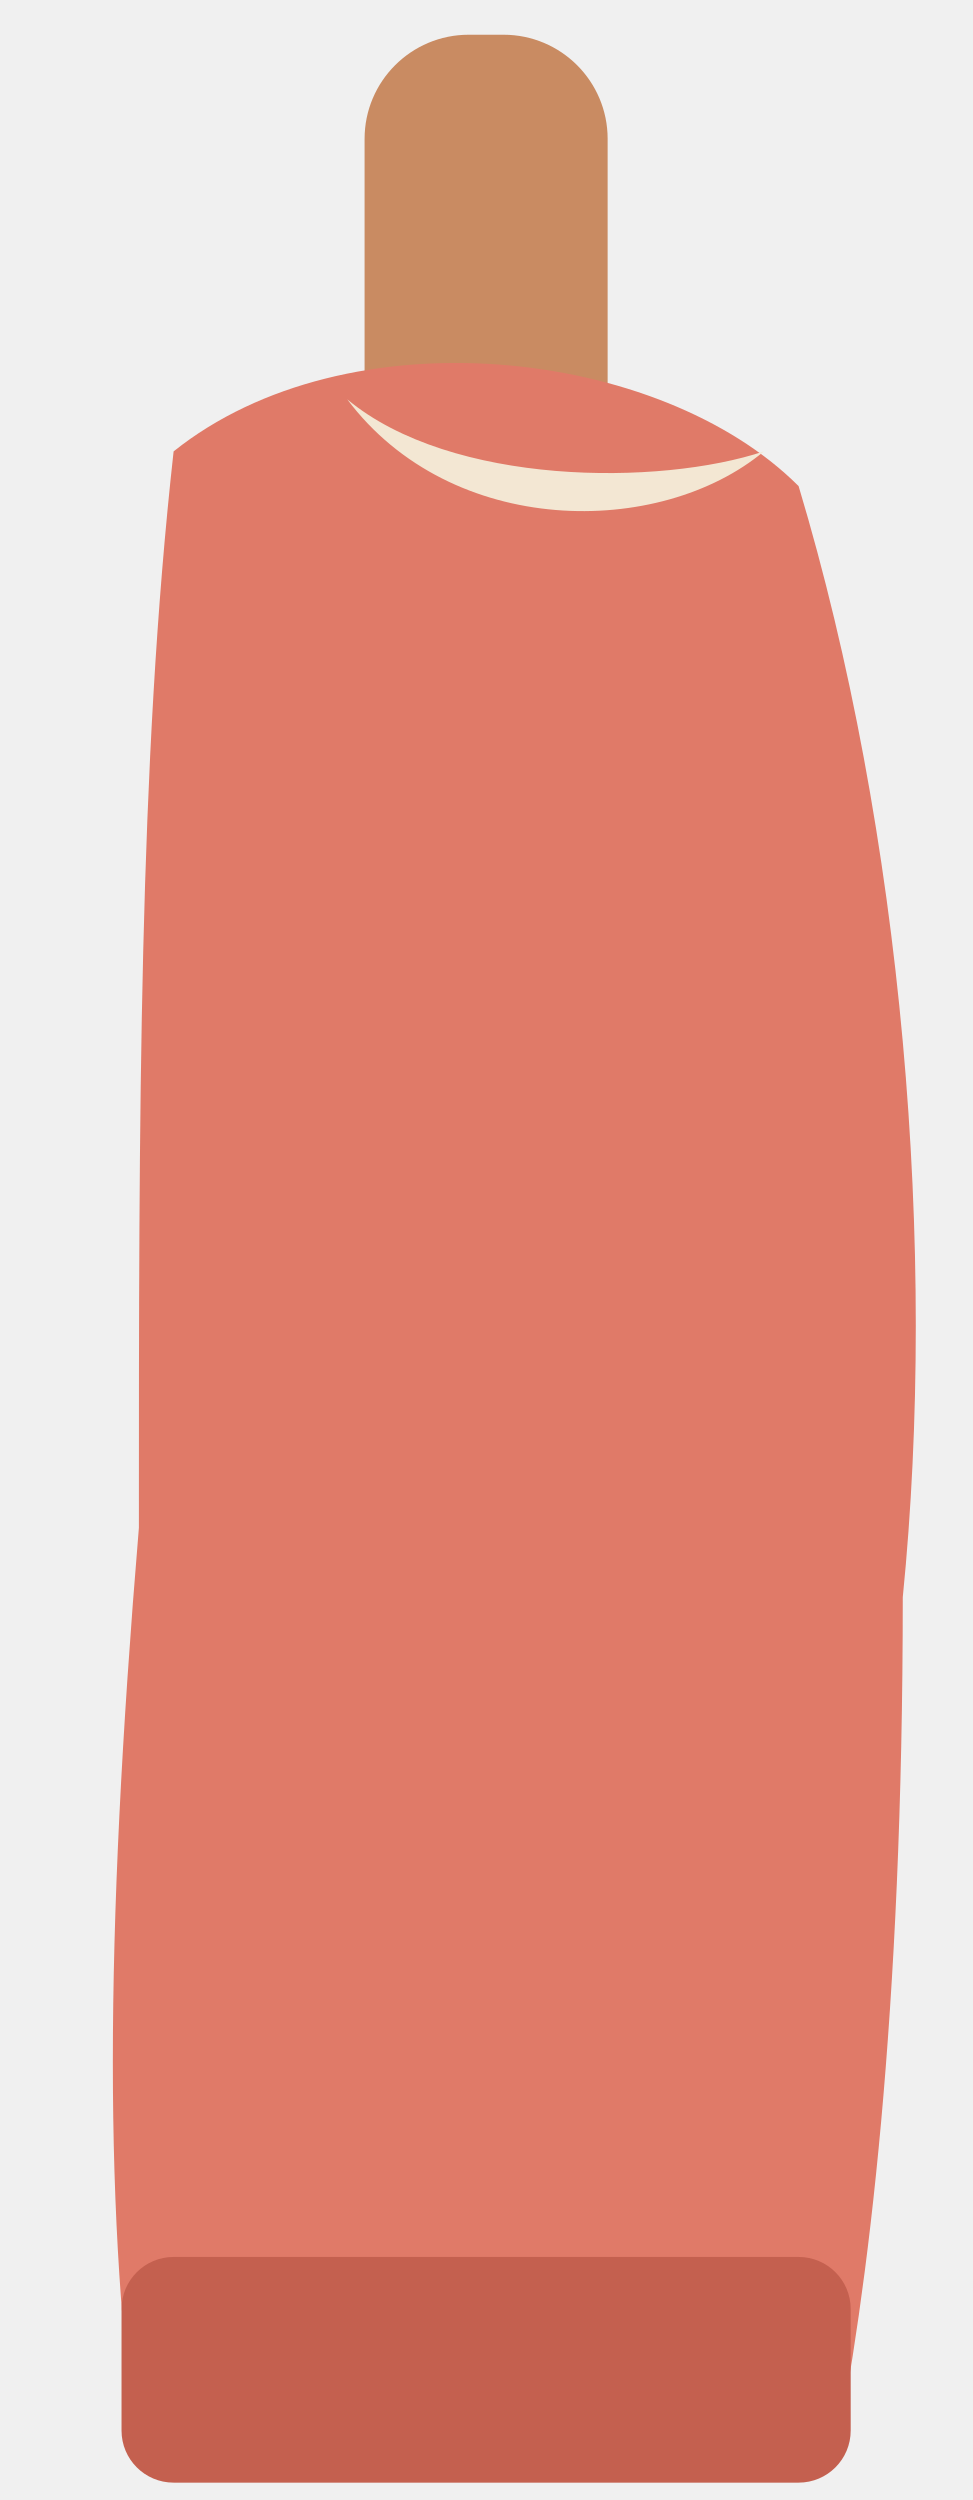
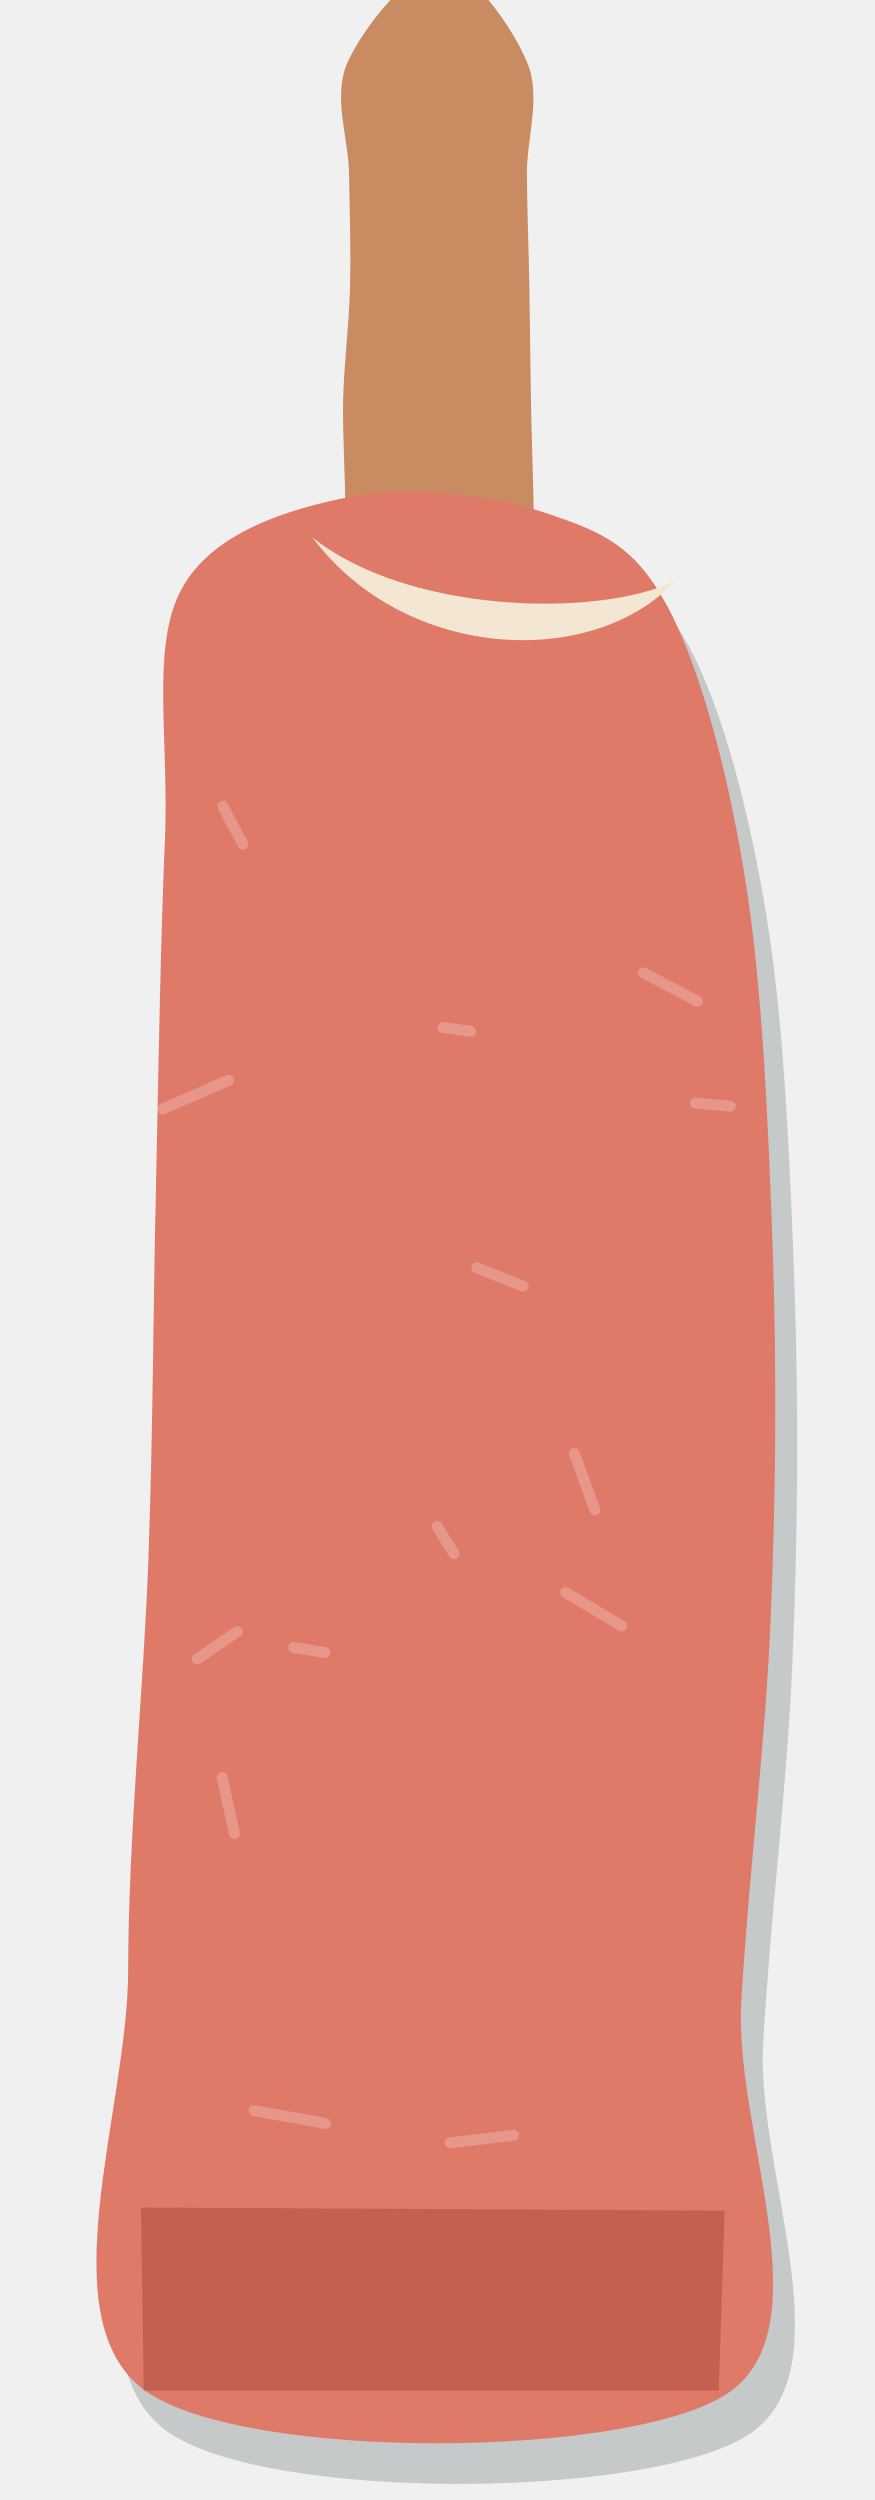
- <svg xmlns="http://www.w3.org/2000/svg" width="112" height="288" viewBox="0 0 112 288" fill="none">
-   <path d="M58 4H54C47.373 4 42 9.373 42 16V48C42 54.627 47.373 60 54 60H58C64.627 60 70 54.627 70 48V16C70 9.373 64.627 4 58 4Z" fill="#C98B62" />
-   <path d="M20 52C40 36 76 40 92 56C104 96 108 144 104 184C104 232 100 264 96 284H16C12 256 12 224 16 176C16 128 16 88 20 52Z" fill="#E07A68" />
-   <path d="M92 260H20C16.686 260 14 262.686 14 266V280C14 283.314 16.686 286 20 286H92C95.314 286 98 283.314 98 280V266C98 262.686 95.314 260 92 260Z" fill="#C4604F" />
-   <path d="M40 46C52 62 76 62 88 52C76 56 52 56 40 46Z" fill="#F3E7D3" />
+ <svg xmlns="http://www.w3.org/2000/svg" width="112" height="320" viewBox="-14 -18 28 80">
+   <g transform="translate(0,-16)">
+     <path d="M0.11,-3.05C1.07,-3.05 2.41,-1.11 2.87,0C3.33,1.11 2.85,2.4 2.86,3.6C2.87,4.8 2.92,6 2.94,7.2C2.96,8.4 2.97,9.6 2.99,10.8C3.01,12 3.06,13.2 3.08,14.4C3.09,15.6 3.59,16.9 3.1,18C2.6,19.1 1.11,21 0.09,21C-0.93,21 -2.52,19.1 -3.02,18C-3.53,16.9 -2.95,15.6 -2.95,14.4C-2.95,13.2 -3.04,12 -3.02,10.8C-2.99,9.6 -2.83,8.4 -2.8,7.2C-2.77,6 -2.81,4.8 -2.83,3.6C-2.84,2.4 -3.37,1.11 -2.88,0C-2.39,-1.11 -0.85,-3.05 0.11,-3.05Z" fill="#c98b62" />
+   </g>
+   <path d="M-8.19,0.85C-9.18,2.67 -8.59,5.61 -8.72,8.81C-8.86,12 -8.93,16.2 -9.01,20.04C-9.1,23.88 -9.1,27.68 -9.25,31.85C-9.4,36.03 -9.89,40.64 -9.9,45.09C-9.91,49.53 -12.52,56.26 -9.33,58.52C-6.13,60.77 6.08,60.68 9.25,58.61C12.43,56.54 9.49,50.22 9.72,46.09C9.96,41.96 10.49,37.85 10.66,33.84C10.83,29.83 10.86,26.01 10.73,22.05C10.59,18.08 10.4,13.48 9.83,10.03C9.27,6.59 8.39,3.32 7.35,1.39C6.31,-0.54 5.27,-0.97 3.57,-1.55C1.88,-2.13 -0.85,-2.5 -2.81,-2.1C-4.77,-1.71 -7.21,-0.97 -8.19,0.85Z" transform="translate(0.7,1.3)" fill="#1f3036" fill-opacity="0.2" />
+   <path d="M-8.19,0.85C-9.18,2.67 -8.59,5.61 -8.72,8.81C-8.86,12 -8.93,16.2 -9.01,20.04C-9.1,23.88 -9.1,27.68 -9.25,31.85C-9.4,36.03 -9.89,40.64 -9.9,45.09C-9.91,49.53 -12.52,56.26 -9.33,58.52C-6.13,60.77 6.08,60.68 9.25,58.61C12.43,56.54 9.49,50.22 9.72,46.09C9.96,41.96 10.49,37.85 10.66,33.84C10.83,29.83 10.86,26.01 10.73,22.05C10.59,18.08 10.4,13.48 9.83,10.03C9.27,6.59 8.39,3.32 7.35,1.39C6.31,-0.54 5.27,-0.97 3.57,-1.55C1.88,-2.13 -0.85,-2.5 -2.81,-2.1C-4.77,-1.71 -7.21,-0.97 -8.19,0.85Z" fill="#e07a68" />
+   <path d="M-9.49,52.64 L9.19,52.74 L9,58.5 L-9.4,58.5 Z" fill="#c4604f" />
+   <path d="M-4,-0.8 C-1,3.2 5,3.4 7.6,0.6 C5,1.8 -1,1.6 -4,-0.8Z" fill="#f3e7d3" />
+   <path d="M6.59,13.13l1.73,0.91" stroke="#ffffff" stroke-opacity="0.22" stroke-width="0.35" stroke-linecap="round" />
+   <path d="M-5.87,49.54l2.29,0.41" stroke="#ffffff" stroke-opacity="0.22" stroke-width="0.35" stroke-linecap="round" />
+   <path d="M-6.69,16.57l-2.11,0.92" stroke="#ffffff" stroke-opacity="0.22" stroke-width="0.35" stroke-linecap="round" />
+   <path d="M8.26,17.3l1.11,0.1" stroke="#ffffff" stroke-opacity="0.22" stroke-width="0.35" stroke-linecap="round" />
+   <path d="M-0.01,30.85l0.54,0.87" stroke="#ffffff" stroke-opacity="0.22" stroke-width="0.35" stroke-linecap="round" />
+   <path d="M0.18,14.88l0.88,0.12" stroke="#ffffff" stroke-opacity="0.22" stroke-width="0.35" stroke-linecap="round" />
+   <path d="M-6.41,34.21l-1.28,0.88" stroke="#ffffff" stroke-opacity="0.22" stroke-width="0.35" stroke-linecap="round" />
+   <path d="M4.38,28.52l0.66,1.8" stroke="#ffffff" stroke-opacity="0.22" stroke-width="0.35" stroke-linecap="round" />
+   <path d="M2.43,50.33l-2.02,0.24" stroke="#ffffff" stroke-opacity="0.22" stroke-width="0.35" stroke-linecap="round" />
+   <path d="M4.1,32.96l1.79,1.07" stroke="#ffffff" stroke-opacity="0.22" stroke-width="0.35" stroke-linecap="round" />
+   <path d="M-6.89,38.88l0.39,1.79" stroke="#ffffff" stroke-opacity="0.22" stroke-width="0.35" stroke-linecap="round" />
+   <path d="M1.26,22.57l1.48,0.59" stroke="#ffffff" stroke-opacity="0.22" stroke-width="0.35" stroke-linecap="round" />
+   <path d="M-6.87,7.8l0.64,1.21" stroke="#ffffff" stroke-opacity="0.22" stroke-width="0.35" stroke-linecap="round" />
+   <path d="M-4.6,34.72l0.99,0.16" stroke="#ffffff" stroke-opacity="0.22" stroke-width="0.35" stroke-linecap="round" />
</svg>
